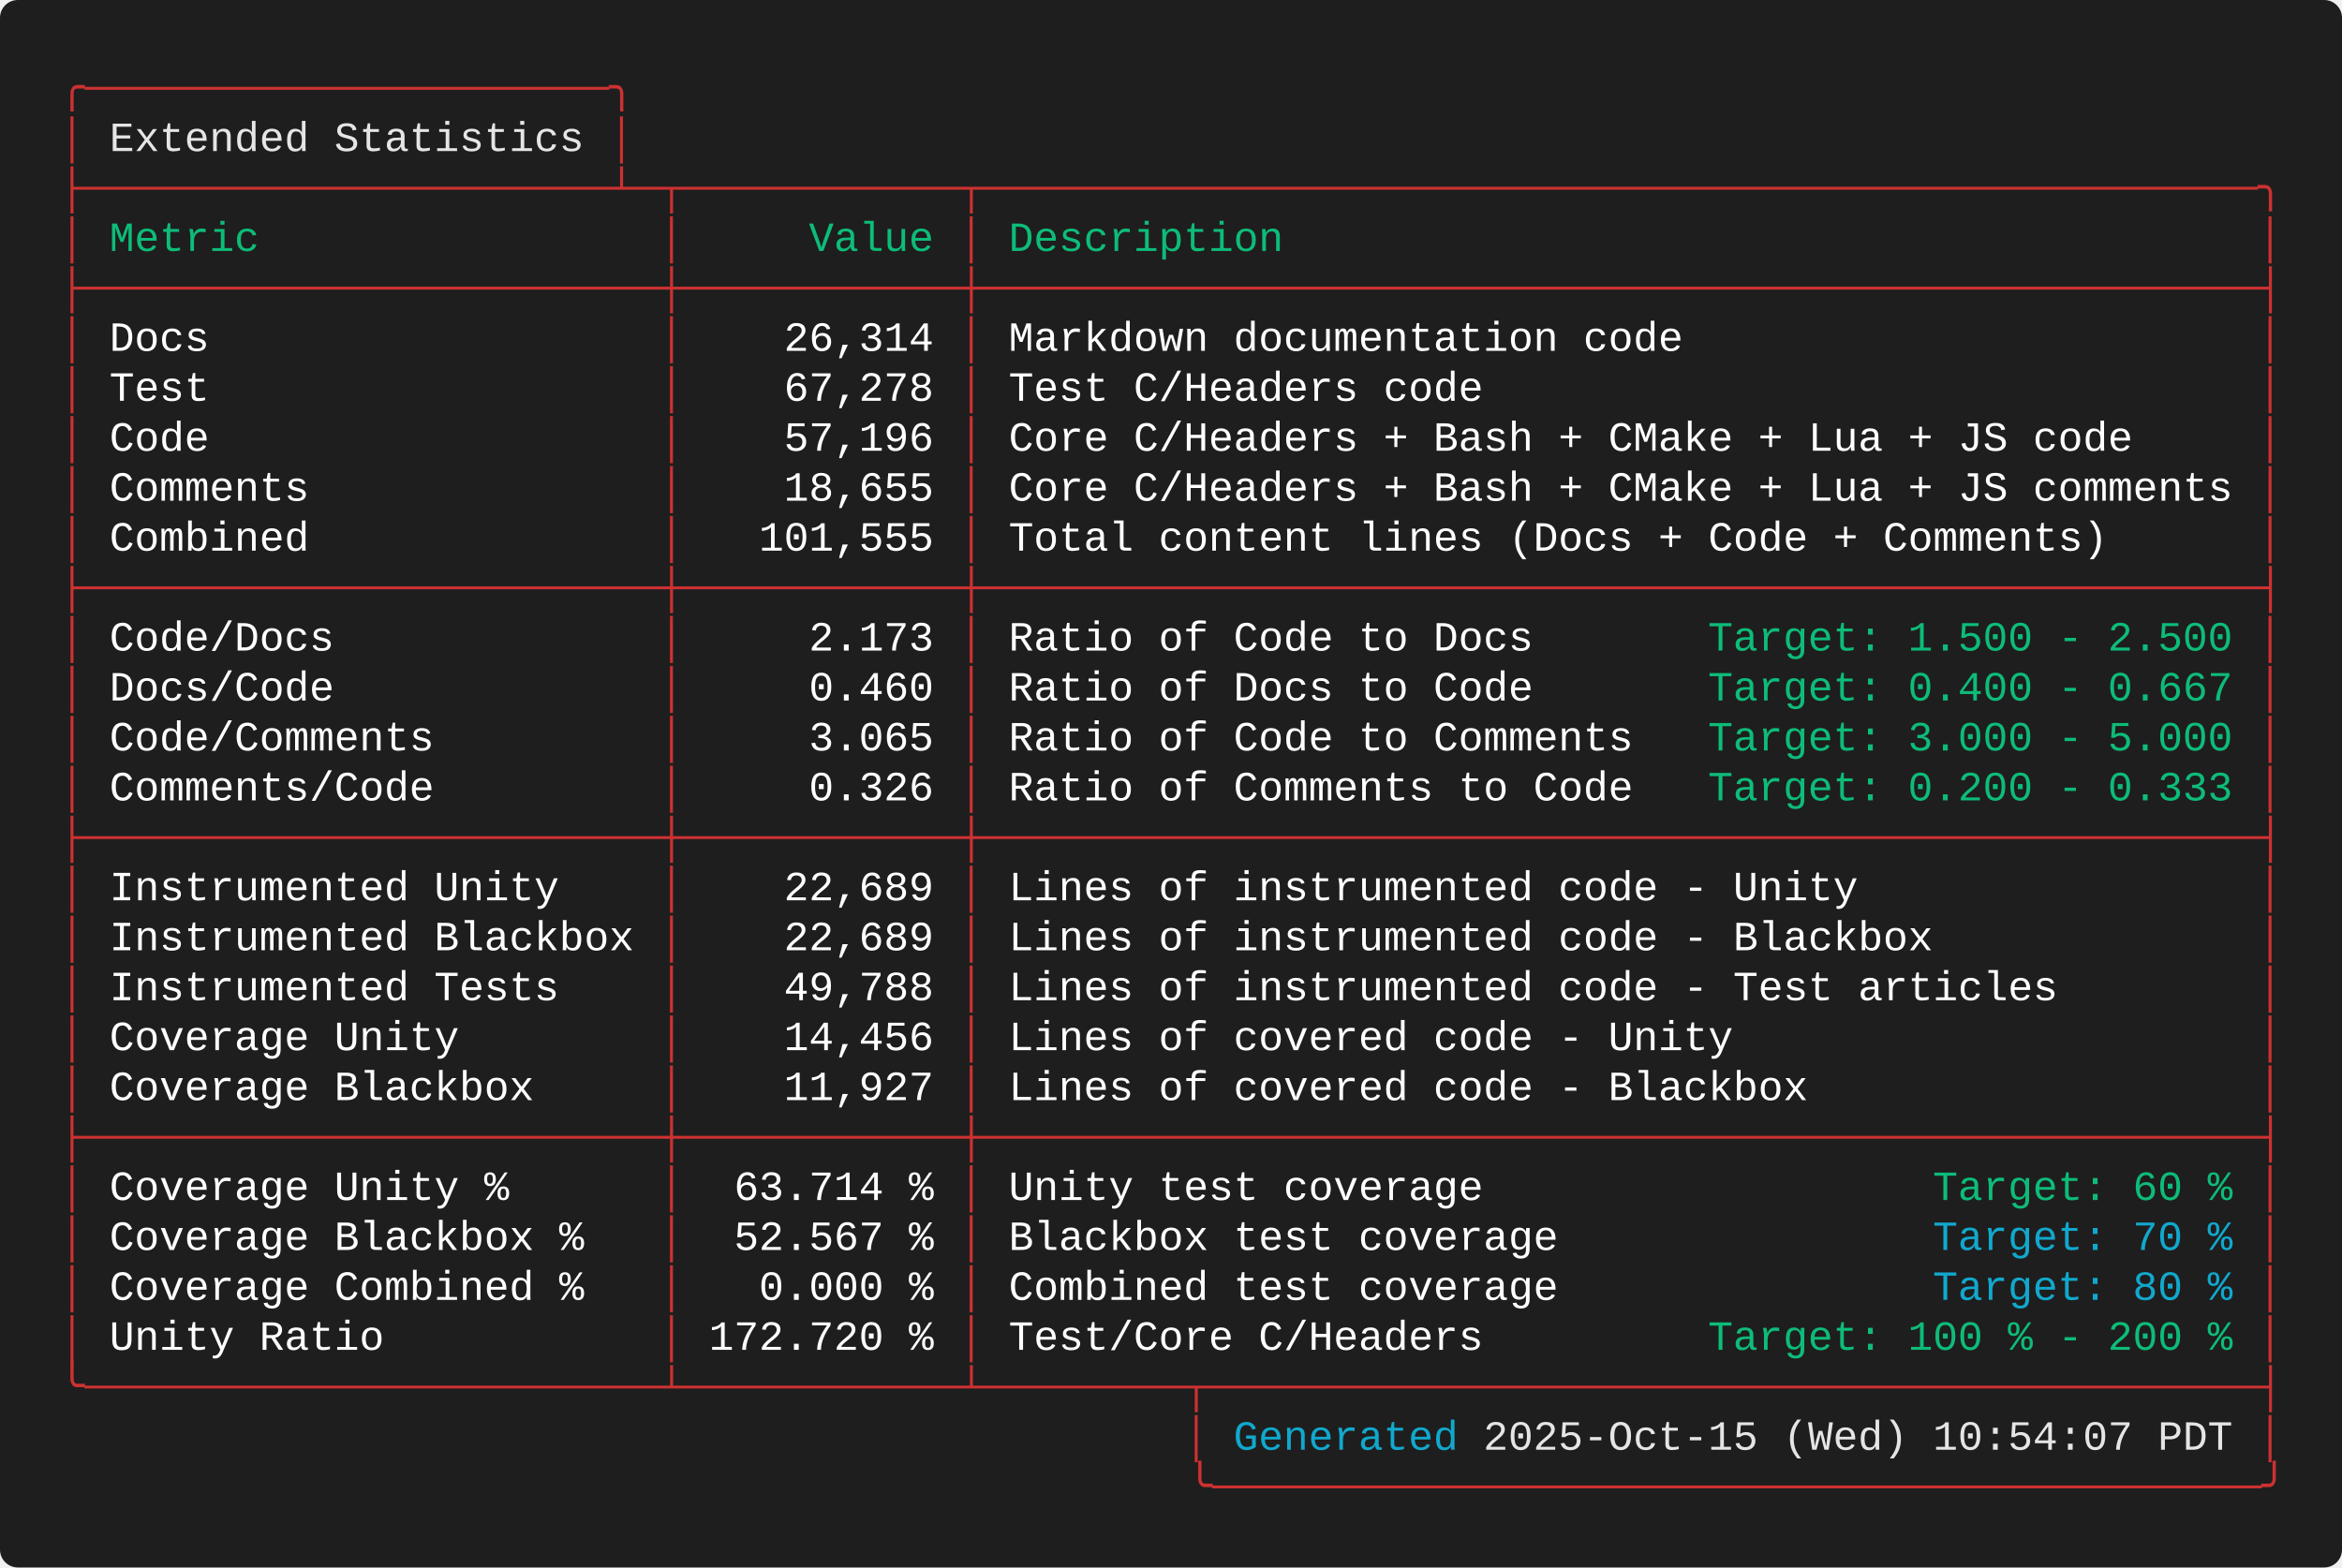
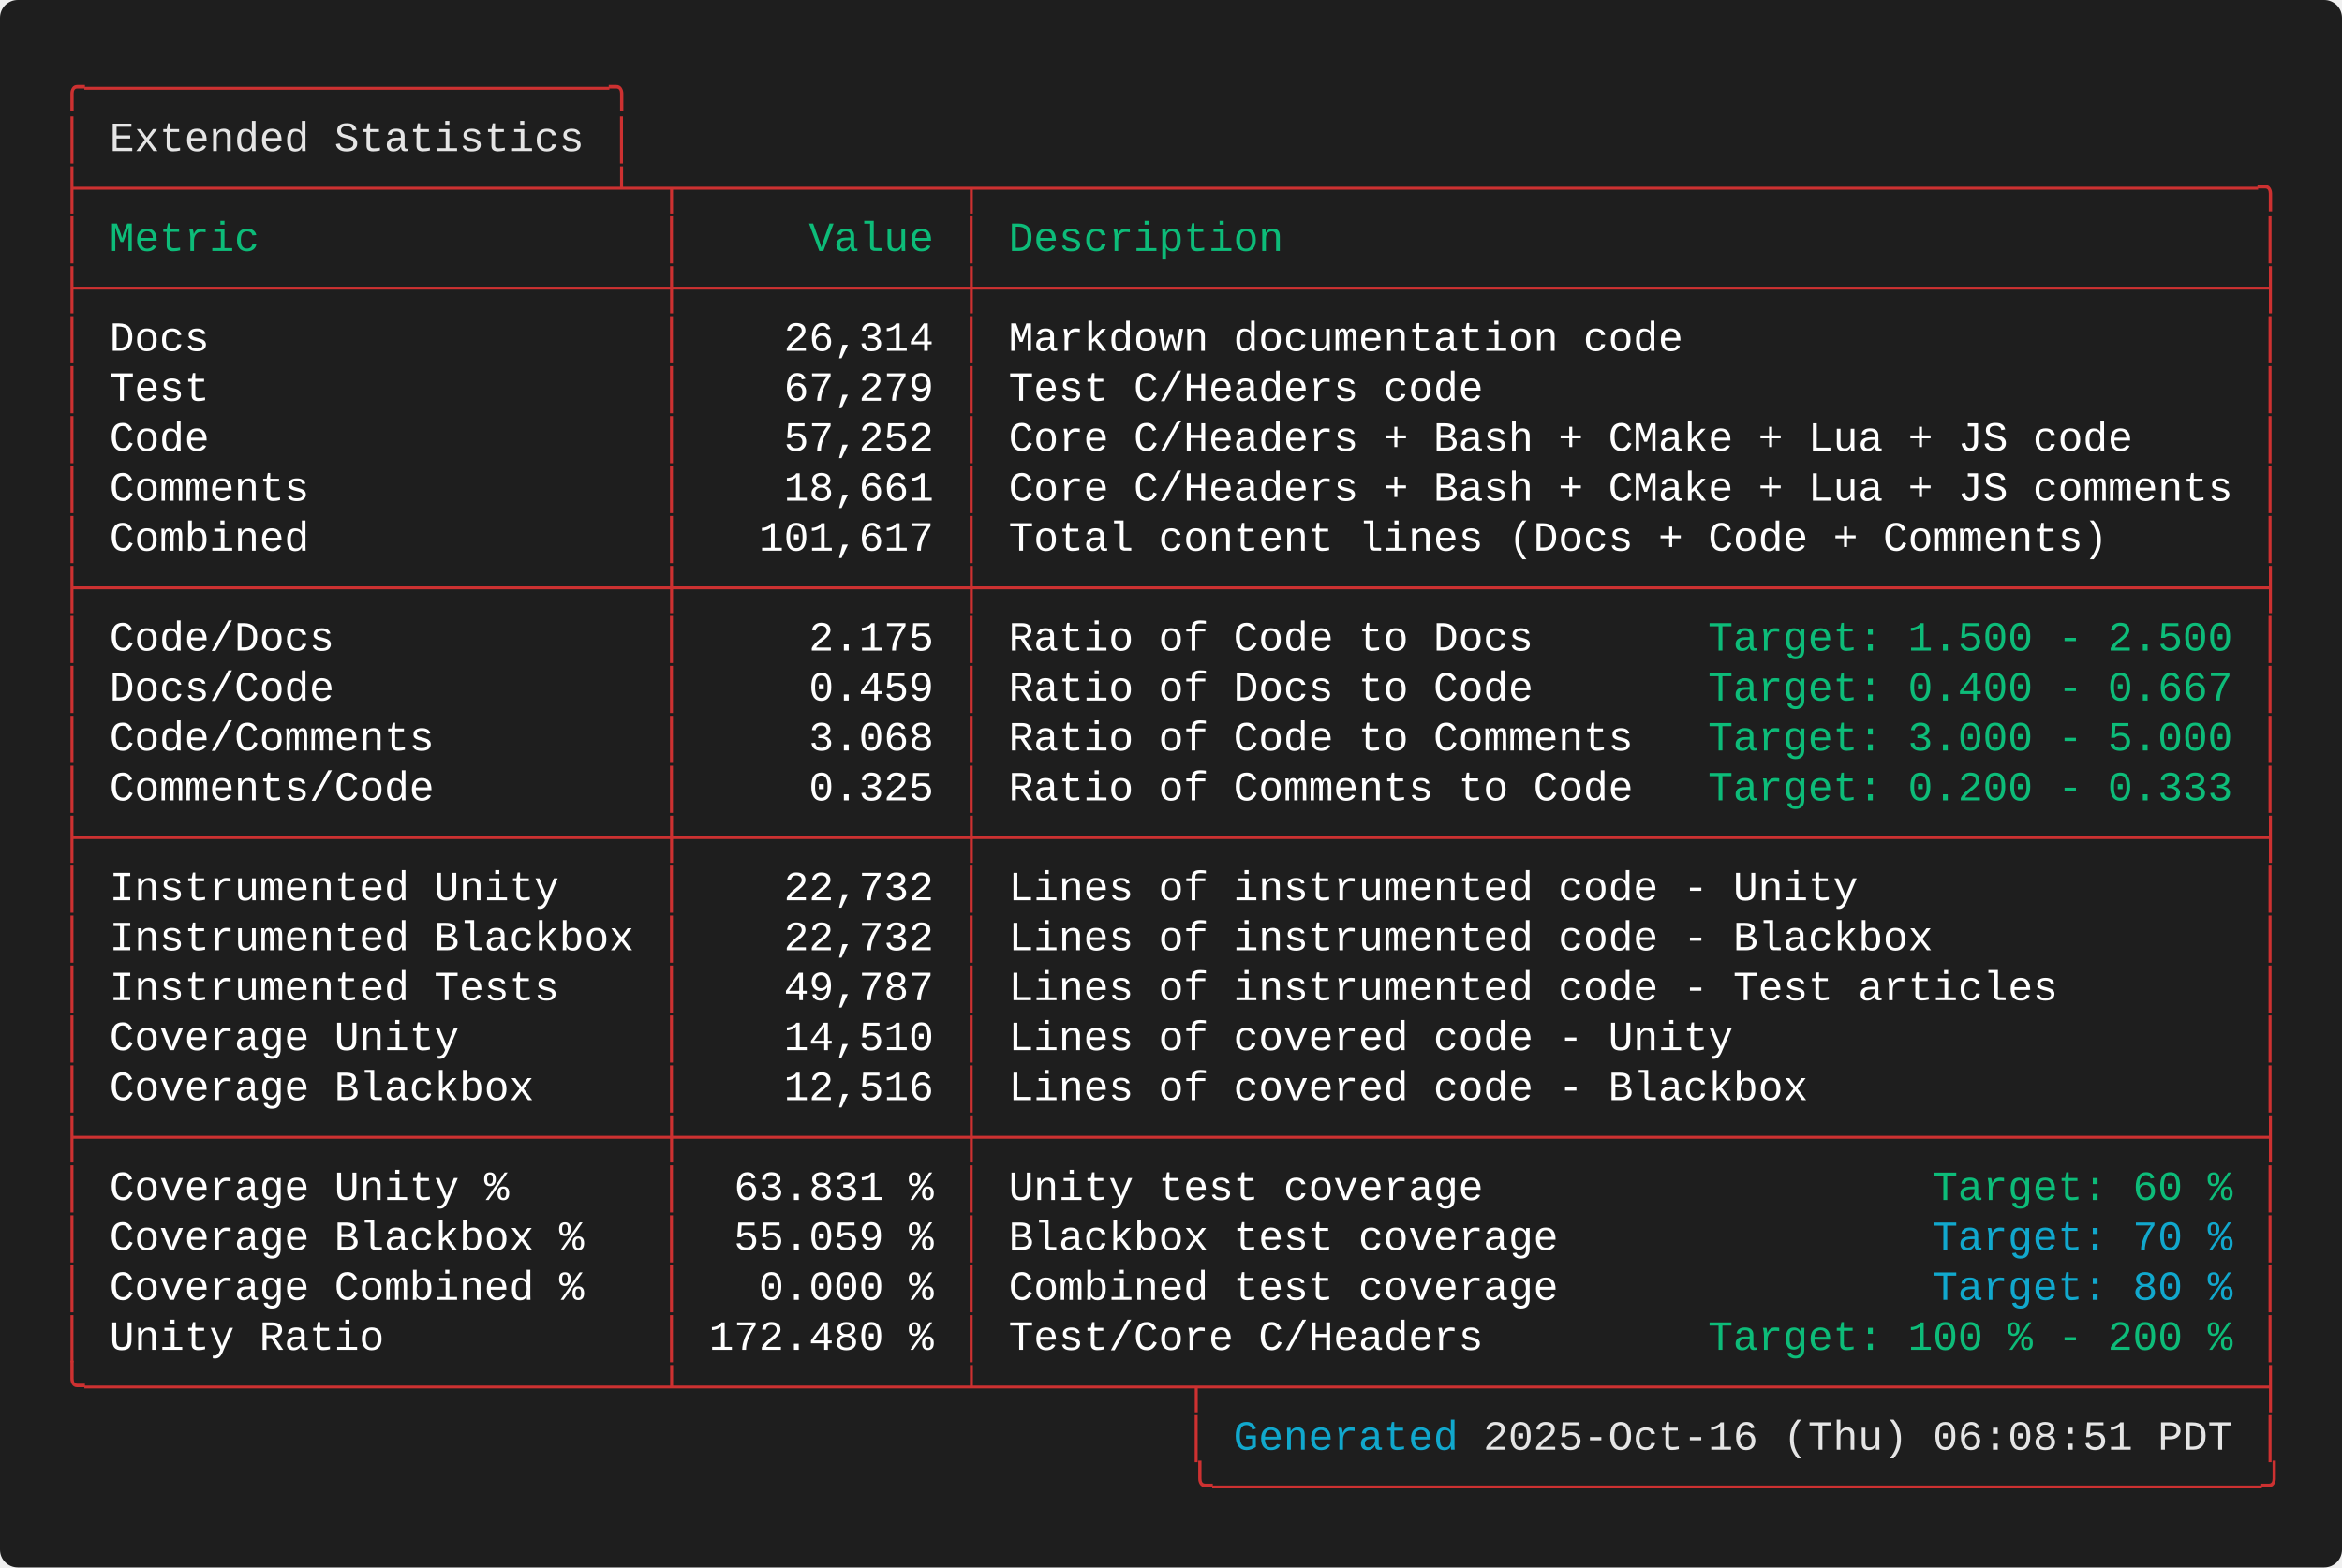
<svg xmlns="http://www.w3.org/2000/svg" width="787.60" height="527.20" viewBox="0 0 787.60 527.20">
  <defs>
    <style type="text/css">.terminal-text { font-family: 'Consolas', 'Consolas', 'Monaco', 'Courier New', monospace; }</style>
  </defs>
  <rect width="100%" height="100%" fill="#1e1e1e" rx="6" />
  <text x="20.00" y="34.00" font-size="14" class="terminal-text" xml:space="preserve" textLength="193.20" lengthAdjust="spacingAndGlyphs" fill="#cd3131">╭─────────────────────╮</text>
  <text x="20.00" y="50.80" font-size="14" class="terminal-text" xml:space="preserve" textLength="16.80" lengthAdjust="spacingAndGlyphs" fill="#cd3131">│ </text>
  <text x="36.80" y="50.80" font-size="14" class="terminal-text" xml:space="preserve" textLength="159.60" lengthAdjust="spacingAndGlyphs" fill="#e5e5e5">Extended Statistics</text>
  <text x="196.40" y="50.80" font-size="14" class="terminal-text" xml:space="preserve" textLength="8.40" lengthAdjust="spacingAndGlyphs" fill="#ffffff"> </text>
  <text x="204.80" y="50.80" font-size="14" class="terminal-text" xml:space="preserve" textLength="8.40" lengthAdjust="spacingAndGlyphs" fill="#cd3131">│</text>
  <text x="20.00" y="67.60" font-size="14" class="terminal-text" xml:space="preserve" textLength="747.60" lengthAdjust="spacingAndGlyphs" fill="#cd3131">├─────────────────────┴─┬───────────┬───────────────────────────────────────────────────╮</text>
  <text x="20.00" y="84.40" font-size="14" class="terminal-text" xml:space="preserve" textLength="8.40" lengthAdjust="spacingAndGlyphs" fill="#cd3131">│</text>
  <text x="28.40" y="84.40" font-size="14" class="terminal-text" xml:space="preserve" textLength="193.20" lengthAdjust="spacingAndGlyphs" fill="#0dbc79"> Metric                </text>
  <text x="221.60" y="84.40" font-size="14" class="terminal-text" xml:space="preserve" textLength="8.40" lengthAdjust="spacingAndGlyphs" fill="#cd3131">│</text>
  <text x="230.00" y="84.40" font-size="14" class="terminal-text" xml:space="preserve" textLength="92.40" lengthAdjust="spacingAndGlyphs" fill="#0dbc79">     Value </text>
  <text x="322.40" y="84.40" font-size="14" class="terminal-text" xml:space="preserve" textLength="8.40" lengthAdjust="spacingAndGlyphs" fill="#cd3131">│</text>
  <text x="330.80" y="84.40" font-size="14" class="terminal-text" xml:space="preserve" textLength="428.40" lengthAdjust="spacingAndGlyphs" fill="#0dbc79"> Description                                       </text>
  <text x="759.20" y="84.40" font-size="14" class="terminal-text" xml:space="preserve" textLength="8.40" lengthAdjust="spacingAndGlyphs" fill="#cd3131">│</text>
  <text x="20.00" y="101.20" font-size="14" class="terminal-text" xml:space="preserve" textLength="747.60" lengthAdjust="spacingAndGlyphs" fill="#cd3131">├───────────────────────┼───────────┼───────────────────────────────────────────────────┤</text>
  <text x="20.00" y="118.00" font-size="14" class="terminal-text" xml:space="preserve" textLength="8.40" lengthAdjust="spacingAndGlyphs" fill="#cd3131">│</text>
  <text x="28.40" y="118.00" font-size="14" class="terminal-text" xml:space="preserve" textLength="193.20" lengthAdjust="spacingAndGlyphs" fill="#ffffff"> Docs                  </text>
  <text x="221.60" y="118.00" font-size="14" class="terminal-text" xml:space="preserve" textLength="8.40" lengthAdjust="spacingAndGlyphs" fill="#cd3131">│</text>
  <text x="230.00" y="118.00" font-size="14" class="terminal-text" xml:space="preserve" textLength="92.40" lengthAdjust="spacingAndGlyphs" fill="#ffffff">    26,314 </text>
  <text x="322.40" y="118.00" font-size="14" class="terminal-text" xml:space="preserve" textLength="8.40" lengthAdjust="spacingAndGlyphs" fill="#cd3131">│</text>
  <text x="330.80" y="118.00" font-size="14" class="terminal-text" xml:space="preserve" textLength="428.40" lengthAdjust="spacingAndGlyphs" fill="#ffffff"> Markdown documentation code                       </text>
  <text x="759.20" y="118.00" font-size="14" class="terminal-text" xml:space="preserve" textLength="8.40" lengthAdjust="spacingAndGlyphs" fill="#cd3131">│</text>
  <text x="20.00" y="134.80" font-size="14" class="terminal-text" xml:space="preserve" textLength="8.40" lengthAdjust="spacingAndGlyphs" fill="#cd3131">│</text>
  <text x="28.40" y="134.80" font-size="14" class="terminal-text" xml:space="preserve" textLength="193.20" lengthAdjust="spacingAndGlyphs" fill="#ffffff"> Test                  </text>
  <text x="221.60" y="134.80" font-size="14" class="terminal-text" xml:space="preserve" textLength="8.40" lengthAdjust="spacingAndGlyphs" fill="#cd3131">│</text>
-   <text x="230.00" y="134.80" font-size="14" class="terminal-text" xml:space="preserve" textLength="92.40" lengthAdjust="spacingAndGlyphs" fill="#ffffff">    67,278 </text>
+   <text x="230.00" y="134.80" font-size="14" class="terminal-text" xml:space="preserve" textLength="92.40" lengthAdjust="spacingAndGlyphs" fill="#ffffff">    67,279 </text>
  <text x="322.40" y="134.80" font-size="14" class="terminal-text" xml:space="preserve" textLength="8.40" lengthAdjust="spacingAndGlyphs" fill="#cd3131">│</text>
  <text x="330.80" y="134.80" font-size="14" class="terminal-text" xml:space="preserve" textLength="428.40" lengthAdjust="spacingAndGlyphs" fill="#ffffff"> Test C/Headers code                               </text>
  <text x="759.20" y="134.80" font-size="14" class="terminal-text" xml:space="preserve" textLength="8.40" lengthAdjust="spacingAndGlyphs" fill="#cd3131">│</text>
  <text x="20.00" y="151.60" font-size="14" class="terminal-text" xml:space="preserve" textLength="8.40" lengthAdjust="spacingAndGlyphs" fill="#cd3131">│</text>
  <text x="28.40" y="151.60" font-size="14" class="terminal-text" xml:space="preserve" textLength="193.20" lengthAdjust="spacingAndGlyphs" fill="#ffffff"> Code                  </text>
  <text x="221.60" y="151.60" font-size="14" class="terminal-text" xml:space="preserve" textLength="8.40" lengthAdjust="spacingAndGlyphs" fill="#cd3131">│</text>
-   <text x="230.00" y="151.60" font-size="14" class="terminal-text" xml:space="preserve" textLength="92.40" lengthAdjust="spacingAndGlyphs" fill="#ffffff">    57,196 </text>
+   <text x="230.00" y="151.60" font-size="14" class="terminal-text" xml:space="preserve" textLength="92.40" lengthAdjust="spacingAndGlyphs" fill="#ffffff">    57,252 </text>
  <text x="322.40" y="151.60" font-size="14" class="terminal-text" xml:space="preserve" textLength="8.40" lengthAdjust="spacingAndGlyphs" fill="#cd3131">│</text>
  <text x="330.80" y="151.60" font-size="14" class="terminal-text" xml:space="preserve" textLength="428.40" lengthAdjust="spacingAndGlyphs" fill="#ffffff"> Core C/Headers + Bash + CMake + Lua + JS code     </text>
  <text x="759.20" y="151.60" font-size="14" class="terminal-text" xml:space="preserve" textLength="8.40" lengthAdjust="spacingAndGlyphs" fill="#cd3131">│</text>
  <text x="20.00" y="168.40" font-size="14" class="terminal-text" xml:space="preserve" textLength="8.40" lengthAdjust="spacingAndGlyphs" fill="#cd3131">│</text>
  <text x="28.40" y="168.40" font-size="14" class="terminal-text" xml:space="preserve" textLength="193.20" lengthAdjust="spacingAndGlyphs" fill="#ffffff"> Comments              </text>
  <text x="221.60" y="168.40" font-size="14" class="terminal-text" xml:space="preserve" textLength="8.40" lengthAdjust="spacingAndGlyphs" fill="#cd3131">│</text>
-   <text x="230.00" y="168.40" font-size="14" class="terminal-text" xml:space="preserve" textLength="92.40" lengthAdjust="spacingAndGlyphs" fill="#ffffff">    18,655 </text>
+   <text x="230.00" y="168.40" font-size="14" class="terminal-text" xml:space="preserve" textLength="92.40" lengthAdjust="spacingAndGlyphs" fill="#ffffff">    18,661 </text>
  <text x="322.40" y="168.40" font-size="14" class="terminal-text" xml:space="preserve" textLength="8.40" lengthAdjust="spacingAndGlyphs" fill="#cd3131">│</text>
  <text x="330.80" y="168.40" font-size="14" class="terminal-text" xml:space="preserve" textLength="428.40" lengthAdjust="spacingAndGlyphs" fill="#ffffff"> Core C/Headers + Bash + CMake + Lua + JS comments </text>
  <text x="759.20" y="168.40" font-size="14" class="terminal-text" xml:space="preserve" textLength="8.40" lengthAdjust="spacingAndGlyphs" fill="#cd3131">│</text>
  <text x="20.00" y="185.20" font-size="14" class="terminal-text" xml:space="preserve" textLength="8.40" lengthAdjust="spacingAndGlyphs" fill="#cd3131">│</text>
  <text x="28.40" y="185.20" font-size="14" class="terminal-text" xml:space="preserve" textLength="193.20" lengthAdjust="spacingAndGlyphs" fill="#ffffff"> Combined              </text>
  <text x="221.60" y="185.20" font-size="14" class="terminal-text" xml:space="preserve" textLength="8.40" lengthAdjust="spacingAndGlyphs" fill="#cd3131">│</text>
-   <text x="230.00" y="185.20" font-size="14" class="terminal-text" xml:space="preserve" textLength="92.40" lengthAdjust="spacingAndGlyphs" fill="#ffffff">   101,555 </text>
+   <text x="230.00" y="185.20" font-size="14" class="terminal-text" xml:space="preserve" textLength="92.40" lengthAdjust="spacingAndGlyphs" fill="#ffffff">   101,617 </text>
  <text x="322.40" y="185.20" font-size="14" class="terminal-text" xml:space="preserve" textLength="8.40" lengthAdjust="spacingAndGlyphs" fill="#cd3131">│</text>
  <text x="330.80" y="185.20" font-size="14" class="terminal-text" xml:space="preserve" textLength="428.40" lengthAdjust="spacingAndGlyphs" fill="#ffffff"> Total content lines (Docs + Code + Comments)      </text>
  <text x="759.20" y="185.20" font-size="14" class="terminal-text" xml:space="preserve" textLength="8.40" lengthAdjust="spacingAndGlyphs" fill="#cd3131">│</text>
  <text x="20.00" y="202.00" font-size="14" class="terminal-text" xml:space="preserve" textLength="747.60" lengthAdjust="spacingAndGlyphs" fill="#cd3131">├───────────────────────┼───────────┼───────────────────────────────────────────────────┤</text>
  <text x="20.00" y="218.80" font-size="14" class="terminal-text" xml:space="preserve" textLength="8.40" lengthAdjust="spacingAndGlyphs" fill="#cd3131">│</text>
  <text x="28.40" y="218.80" font-size="14" class="terminal-text" xml:space="preserve" textLength="193.20" lengthAdjust="spacingAndGlyphs" fill="#ffffff"> Code/Docs             </text>
  <text x="221.60" y="218.80" font-size="14" class="terminal-text" xml:space="preserve" textLength="8.40" lengthAdjust="spacingAndGlyphs" fill="#cd3131">│</text>
-   <text x="230.00" y="218.80" font-size="14" class="terminal-text" xml:space="preserve" textLength="92.40" lengthAdjust="spacingAndGlyphs" fill="#ffffff">     2.173 </text>
+   <text x="230.00" y="218.80" font-size="14" class="terminal-text" xml:space="preserve" textLength="92.40" lengthAdjust="spacingAndGlyphs" fill="#ffffff">     2.175 </text>
  <text x="322.40" y="218.80" font-size="14" class="terminal-text" xml:space="preserve" textLength="8.40" lengthAdjust="spacingAndGlyphs" fill="#cd3131">│</text>
  <text x="330.80" y="218.80" font-size="14" class="terminal-text" xml:space="preserve" textLength="243.60" lengthAdjust="spacingAndGlyphs" fill="#ffffff"> Ratio of Code to Docs       </text>
  <text x="574.40" y="218.80" font-size="14" class="terminal-text" xml:space="preserve" textLength="176.40" lengthAdjust="spacingAndGlyphs" fill="#0dbc79">Target: 1.500 - 2.500</text>
  <text x="750.80" y="218.80" font-size="14" class="terminal-text" xml:space="preserve" textLength="8.40" lengthAdjust="spacingAndGlyphs" fill="#ffffff"> </text>
  <text x="759.20" y="218.80" font-size="14" class="terminal-text" xml:space="preserve" textLength="8.40" lengthAdjust="spacingAndGlyphs" fill="#cd3131">│</text>
  <text x="20.00" y="235.60" font-size="14" class="terminal-text" xml:space="preserve" textLength="8.40" lengthAdjust="spacingAndGlyphs" fill="#cd3131">│</text>
  <text x="28.40" y="235.60" font-size="14" class="terminal-text" xml:space="preserve" textLength="193.20" lengthAdjust="spacingAndGlyphs" fill="#ffffff"> Docs/Code             </text>
  <text x="221.60" y="235.60" font-size="14" class="terminal-text" xml:space="preserve" textLength="8.40" lengthAdjust="spacingAndGlyphs" fill="#cd3131">│</text>
-   <text x="230.00" y="235.60" font-size="14" class="terminal-text" xml:space="preserve" textLength="92.40" lengthAdjust="spacingAndGlyphs" fill="#ffffff">     0.460 </text>
+   <text x="230.00" y="235.60" font-size="14" class="terminal-text" xml:space="preserve" textLength="92.40" lengthAdjust="spacingAndGlyphs" fill="#ffffff">     0.459 </text>
  <text x="322.40" y="235.60" font-size="14" class="terminal-text" xml:space="preserve" textLength="8.40" lengthAdjust="spacingAndGlyphs" fill="#cd3131">│</text>
  <text x="330.80" y="235.60" font-size="14" class="terminal-text" xml:space="preserve" textLength="243.60" lengthAdjust="spacingAndGlyphs" fill="#ffffff"> Ratio of Docs to Code       </text>
  <text x="574.40" y="235.60" font-size="14" class="terminal-text" xml:space="preserve" textLength="176.40" lengthAdjust="spacingAndGlyphs" fill="#0dbc79">Target: 0.400 - 0.667</text>
  <text x="750.80" y="235.60" font-size="14" class="terminal-text" xml:space="preserve" textLength="8.40" lengthAdjust="spacingAndGlyphs" fill="#ffffff"> </text>
  <text x="759.20" y="235.60" font-size="14" class="terminal-text" xml:space="preserve" textLength="8.40" lengthAdjust="spacingAndGlyphs" fill="#cd3131">│</text>
  <text x="20.00" y="252.40" font-size="14" class="terminal-text" xml:space="preserve" textLength="8.40" lengthAdjust="spacingAndGlyphs" fill="#cd3131">│</text>
  <text x="28.40" y="252.40" font-size="14" class="terminal-text" xml:space="preserve" textLength="193.20" lengthAdjust="spacingAndGlyphs" fill="#ffffff"> Code/Comments         </text>
  <text x="221.60" y="252.40" font-size="14" class="terminal-text" xml:space="preserve" textLength="8.40" lengthAdjust="spacingAndGlyphs" fill="#cd3131">│</text>
-   <text x="230.00" y="252.40" font-size="14" class="terminal-text" xml:space="preserve" textLength="92.40" lengthAdjust="spacingAndGlyphs" fill="#ffffff">     3.065 </text>
+   <text x="230.00" y="252.40" font-size="14" class="terminal-text" xml:space="preserve" textLength="92.40" lengthAdjust="spacingAndGlyphs" fill="#ffffff">     3.068 </text>
  <text x="322.40" y="252.40" font-size="14" class="terminal-text" xml:space="preserve" textLength="8.40" lengthAdjust="spacingAndGlyphs" fill="#cd3131">│</text>
  <text x="330.80" y="252.40" font-size="14" class="terminal-text" xml:space="preserve" textLength="243.60" lengthAdjust="spacingAndGlyphs" fill="#ffffff"> Ratio of Code to Comments   </text>
  <text x="574.40" y="252.40" font-size="14" class="terminal-text" xml:space="preserve" textLength="176.40" lengthAdjust="spacingAndGlyphs" fill="#0dbc79">Target: 3.000 - 5.000</text>
  <text x="750.80" y="252.40" font-size="14" class="terminal-text" xml:space="preserve" textLength="8.40" lengthAdjust="spacingAndGlyphs" fill="#ffffff"> </text>
  <text x="759.20" y="252.40" font-size="14" class="terminal-text" xml:space="preserve" textLength="8.40" lengthAdjust="spacingAndGlyphs" fill="#cd3131">│</text>
  <text x="20.00" y="269.20" font-size="14" class="terminal-text" xml:space="preserve" textLength="8.40" lengthAdjust="spacingAndGlyphs" fill="#cd3131">│</text>
  <text x="28.40" y="269.20" font-size="14" class="terminal-text" xml:space="preserve" textLength="193.20" lengthAdjust="spacingAndGlyphs" fill="#ffffff"> Comments/Code         </text>
  <text x="221.60" y="269.20" font-size="14" class="terminal-text" xml:space="preserve" textLength="8.40" lengthAdjust="spacingAndGlyphs" fill="#cd3131">│</text>
-   <text x="230.00" y="269.20" font-size="14" class="terminal-text" xml:space="preserve" textLength="92.40" lengthAdjust="spacingAndGlyphs" fill="#ffffff">     0.326 </text>
+   <text x="230.00" y="269.20" font-size="14" class="terminal-text" xml:space="preserve" textLength="92.40" lengthAdjust="spacingAndGlyphs" fill="#ffffff">     0.325 </text>
  <text x="322.40" y="269.20" font-size="14" class="terminal-text" xml:space="preserve" textLength="8.40" lengthAdjust="spacingAndGlyphs" fill="#cd3131">│</text>
  <text x="330.80" y="269.20" font-size="14" class="terminal-text" xml:space="preserve" textLength="243.60" lengthAdjust="spacingAndGlyphs" fill="#ffffff"> Ratio of Comments to Code   </text>
  <text x="574.40" y="269.20" font-size="14" class="terminal-text" xml:space="preserve" textLength="176.40" lengthAdjust="spacingAndGlyphs" fill="#0dbc79">Target: 0.200 - 0.333</text>
  <text x="750.80" y="269.20" font-size="14" class="terminal-text" xml:space="preserve" textLength="8.40" lengthAdjust="spacingAndGlyphs" fill="#ffffff"> </text>
  <text x="759.20" y="269.20" font-size="14" class="terminal-text" xml:space="preserve" textLength="8.40" lengthAdjust="spacingAndGlyphs" fill="#cd3131">│</text>
  <text x="20.00" y="286.00" font-size="14" class="terminal-text" xml:space="preserve" textLength="747.60" lengthAdjust="spacingAndGlyphs" fill="#cd3131">├───────────────────────┼───────────┼───────────────────────────────────────────────────┤</text>
  <text x="20.00" y="302.80" font-size="14" class="terminal-text" xml:space="preserve" textLength="8.40" lengthAdjust="spacingAndGlyphs" fill="#cd3131">│</text>
  <text x="28.40" y="302.80" font-size="14" class="terminal-text" xml:space="preserve" textLength="193.20" lengthAdjust="spacingAndGlyphs" fill="#ffffff"> Instrumented Unity    </text>
  <text x="221.60" y="302.80" font-size="14" class="terminal-text" xml:space="preserve" textLength="8.40" lengthAdjust="spacingAndGlyphs" fill="#cd3131">│</text>
-   <text x="230.00" y="302.80" font-size="14" class="terminal-text" xml:space="preserve" textLength="92.40" lengthAdjust="spacingAndGlyphs" fill="#ffffff">    22,689 </text>
+   <text x="230.00" y="302.80" font-size="14" class="terminal-text" xml:space="preserve" textLength="92.40" lengthAdjust="spacingAndGlyphs" fill="#ffffff">    22,732 </text>
  <text x="322.40" y="302.80" font-size="14" class="terminal-text" xml:space="preserve" textLength="8.40" lengthAdjust="spacingAndGlyphs" fill="#cd3131">│</text>
  <text x="330.80" y="302.80" font-size="14" class="terminal-text" xml:space="preserve" textLength="428.40" lengthAdjust="spacingAndGlyphs" fill="#ffffff"> Lines of instrumented code - Unity                </text>
  <text x="759.20" y="302.80" font-size="14" class="terminal-text" xml:space="preserve" textLength="8.40" lengthAdjust="spacingAndGlyphs" fill="#cd3131">│</text>
  <text x="20.00" y="319.60" font-size="14" class="terminal-text" xml:space="preserve" textLength="8.40" lengthAdjust="spacingAndGlyphs" fill="#cd3131">│</text>
  <text x="28.40" y="319.60" font-size="14" class="terminal-text" xml:space="preserve" textLength="193.20" lengthAdjust="spacingAndGlyphs" fill="#ffffff"> Instrumented Blackbox </text>
  <text x="221.60" y="319.60" font-size="14" class="terminal-text" xml:space="preserve" textLength="8.40" lengthAdjust="spacingAndGlyphs" fill="#cd3131">│</text>
-   <text x="230.00" y="319.60" font-size="14" class="terminal-text" xml:space="preserve" textLength="92.40" lengthAdjust="spacingAndGlyphs" fill="#ffffff">    22,689 </text>
+   <text x="230.00" y="319.60" font-size="14" class="terminal-text" xml:space="preserve" textLength="92.40" lengthAdjust="spacingAndGlyphs" fill="#ffffff">    22,732 </text>
  <text x="322.40" y="319.60" font-size="14" class="terminal-text" xml:space="preserve" textLength="8.40" lengthAdjust="spacingAndGlyphs" fill="#cd3131">│</text>
  <text x="330.80" y="319.60" font-size="14" class="terminal-text" xml:space="preserve" textLength="428.40" lengthAdjust="spacingAndGlyphs" fill="#ffffff"> Lines of instrumented code - Blackbox             </text>
  <text x="759.20" y="319.60" font-size="14" class="terminal-text" xml:space="preserve" textLength="8.40" lengthAdjust="spacingAndGlyphs" fill="#cd3131">│</text>
  <text x="20.00" y="336.40" font-size="14" class="terminal-text" xml:space="preserve" textLength="8.40" lengthAdjust="spacingAndGlyphs" fill="#cd3131">│</text>
  <text x="28.40" y="336.40" font-size="14" class="terminal-text" xml:space="preserve" textLength="193.20" lengthAdjust="spacingAndGlyphs" fill="#ffffff"> Instrumented Tests    </text>
  <text x="221.60" y="336.40" font-size="14" class="terminal-text" xml:space="preserve" textLength="8.40" lengthAdjust="spacingAndGlyphs" fill="#cd3131">│</text>
-   <text x="230.00" y="336.40" font-size="14" class="terminal-text" xml:space="preserve" textLength="92.40" lengthAdjust="spacingAndGlyphs" fill="#ffffff">    49,788 </text>
+   <text x="230.00" y="336.40" font-size="14" class="terminal-text" xml:space="preserve" textLength="92.40" lengthAdjust="spacingAndGlyphs" fill="#ffffff">    49,787 </text>
  <text x="322.40" y="336.40" font-size="14" class="terminal-text" xml:space="preserve" textLength="8.40" lengthAdjust="spacingAndGlyphs" fill="#cd3131">│</text>
  <text x="330.80" y="336.40" font-size="14" class="terminal-text" xml:space="preserve" textLength="428.40" lengthAdjust="spacingAndGlyphs" fill="#ffffff"> Lines of instrumented code - Test articles        </text>
  <text x="759.20" y="336.40" font-size="14" class="terminal-text" xml:space="preserve" textLength="8.40" lengthAdjust="spacingAndGlyphs" fill="#cd3131">│</text>
  <text x="20.00" y="353.20" font-size="14" class="terminal-text" xml:space="preserve" textLength="8.40" lengthAdjust="spacingAndGlyphs" fill="#cd3131">│</text>
  <text x="28.40" y="353.20" font-size="14" class="terminal-text" xml:space="preserve" textLength="193.20" lengthAdjust="spacingAndGlyphs" fill="#ffffff"> Coverage Unity        </text>
  <text x="221.60" y="353.20" font-size="14" class="terminal-text" xml:space="preserve" textLength="8.40" lengthAdjust="spacingAndGlyphs" fill="#cd3131">│</text>
-   <text x="230.00" y="353.20" font-size="14" class="terminal-text" xml:space="preserve" textLength="92.40" lengthAdjust="spacingAndGlyphs" fill="#ffffff">    14,456 </text>
+   <text x="230.00" y="353.20" font-size="14" class="terminal-text" xml:space="preserve" textLength="92.40" lengthAdjust="spacingAndGlyphs" fill="#ffffff">    14,510 </text>
  <text x="322.40" y="353.20" font-size="14" class="terminal-text" xml:space="preserve" textLength="8.40" lengthAdjust="spacingAndGlyphs" fill="#cd3131">│</text>
  <text x="330.80" y="353.20" font-size="14" class="terminal-text" xml:space="preserve" textLength="428.40" lengthAdjust="spacingAndGlyphs" fill="#ffffff"> Lines of covered code - Unity                     </text>
  <text x="759.20" y="353.20" font-size="14" class="terminal-text" xml:space="preserve" textLength="8.40" lengthAdjust="spacingAndGlyphs" fill="#cd3131">│</text>
  <text x="20.00" y="370.00" font-size="14" class="terminal-text" xml:space="preserve" textLength="8.40" lengthAdjust="spacingAndGlyphs" fill="#cd3131">│</text>
  <text x="28.40" y="370.00" font-size="14" class="terminal-text" xml:space="preserve" textLength="193.20" lengthAdjust="spacingAndGlyphs" fill="#ffffff"> Coverage Blackbox     </text>
  <text x="221.60" y="370.00" font-size="14" class="terminal-text" xml:space="preserve" textLength="8.40" lengthAdjust="spacingAndGlyphs" fill="#cd3131">│</text>
-   <text x="230.00" y="370.00" font-size="14" class="terminal-text" xml:space="preserve" textLength="92.40" lengthAdjust="spacingAndGlyphs" fill="#ffffff">    11,927 </text>
+   <text x="230.00" y="370.00" font-size="14" class="terminal-text" xml:space="preserve" textLength="92.40" lengthAdjust="spacingAndGlyphs" fill="#ffffff">    12,516 </text>
  <text x="322.40" y="370.00" font-size="14" class="terminal-text" xml:space="preserve" textLength="8.40" lengthAdjust="spacingAndGlyphs" fill="#cd3131">│</text>
  <text x="330.80" y="370.00" font-size="14" class="terminal-text" xml:space="preserve" textLength="428.40" lengthAdjust="spacingAndGlyphs" fill="#ffffff"> Lines of covered code - Blackbox                  </text>
  <text x="759.20" y="370.00" font-size="14" class="terminal-text" xml:space="preserve" textLength="8.40" lengthAdjust="spacingAndGlyphs" fill="#cd3131">│</text>
  <text x="20.00" y="386.80" font-size="14" class="terminal-text" xml:space="preserve" textLength="747.60" lengthAdjust="spacingAndGlyphs" fill="#cd3131">├───────────────────────┼───────────┼───────────────────────────────────────────────────┤</text>
  <text x="20.00" y="403.60" font-size="14" class="terminal-text" xml:space="preserve" textLength="8.40" lengthAdjust="spacingAndGlyphs" fill="#cd3131">│</text>
  <text x="28.40" y="403.60" font-size="14" class="terminal-text" xml:space="preserve" textLength="193.20" lengthAdjust="spacingAndGlyphs" fill="#ffffff"> Coverage Unity %      </text>
  <text x="221.60" y="403.60" font-size="14" class="terminal-text" xml:space="preserve" textLength="8.40" lengthAdjust="spacingAndGlyphs" fill="#cd3131">│</text>
-   <text x="230.00" y="403.60" font-size="14" class="terminal-text" xml:space="preserve" textLength="92.40" lengthAdjust="spacingAndGlyphs" fill="#ffffff">  63.714 % </text>
+   <text x="230.00" y="403.60" font-size="14" class="terminal-text" xml:space="preserve" textLength="92.40" lengthAdjust="spacingAndGlyphs" fill="#ffffff">  63.831 % </text>
  <text x="322.40" y="403.60" font-size="14" class="terminal-text" xml:space="preserve" textLength="8.40" lengthAdjust="spacingAndGlyphs" fill="#cd3131">│</text>
  <text x="330.80" y="403.60" font-size="14" class="terminal-text" xml:space="preserve" textLength="319.20" lengthAdjust="spacingAndGlyphs" fill="#ffffff"> Unity test coverage                  </text>
  <text x="650.00" y="403.60" font-size="14" class="terminal-text" xml:space="preserve" textLength="100.80" lengthAdjust="spacingAndGlyphs" fill="#0dbc79">Target: 60 %</text>
  <text x="750.80" y="403.60" font-size="14" class="terminal-text" xml:space="preserve" textLength="8.40" lengthAdjust="spacingAndGlyphs" fill="#ffffff"> </text>
  <text x="759.20" y="403.60" font-size="14" class="terminal-text" xml:space="preserve" textLength="8.40" lengthAdjust="spacingAndGlyphs" fill="#cd3131">│</text>
  <text x="20.00" y="420.40" font-size="14" class="terminal-text" xml:space="preserve" textLength="8.40" lengthAdjust="spacingAndGlyphs" fill="#cd3131">│</text>
  <text x="28.40" y="420.40" font-size="14" class="terminal-text" xml:space="preserve" textLength="193.20" lengthAdjust="spacingAndGlyphs" fill="#ffffff"> Coverage Blackbox %   </text>
  <text x="221.60" y="420.40" font-size="14" class="terminal-text" xml:space="preserve" textLength="8.40" lengthAdjust="spacingAndGlyphs" fill="#cd3131">│</text>
-   <text x="230.00" y="420.40" font-size="14" class="terminal-text" xml:space="preserve" textLength="92.40" lengthAdjust="spacingAndGlyphs" fill="#ffffff">  52.567 % </text>
+   <text x="230.00" y="420.40" font-size="14" class="terminal-text" xml:space="preserve" textLength="92.40" lengthAdjust="spacingAndGlyphs" fill="#ffffff">  55.059 % </text>
  <text x="322.40" y="420.40" font-size="14" class="terminal-text" xml:space="preserve" textLength="8.40" lengthAdjust="spacingAndGlyphs" fill="#cd3131">│</text>
  <text x="330.80" y="420.40" font-size="14" class="terminal-text" xml:space="preserve" textLength="319.20" lengthAdjust="spacingAndGlyphs" fill="#ffffff"> Blackbox test coverage               </text>
  <text x="650.00" y="420.40" font-size="14" class="terminal-text" xml:space="preserve" textLength="100.80" lengthAdjust="spacingAndGlyphs" fill="#11a8cd">Target: 70 %</text>
  <text x="750.80" y="420.40" font-size="14" class="terminal-text" xml:space="preserve" textLength="8.40" lengthAdjust="spacingAndGlyphs" fill="#ffffff"> </text>
  <text x="759.20" y="420.40" font-size="14" class="terminal-text" xml:space="preserve" textLength="8.40" lengthAdjust="spacingAndGlyphs" fill="#cd3131">│</text>
  <text x="20.00" y="437.20" font-size="14" class="terminal-text" xml:space="preserve" textLength="8.40" lengthAdjust="spacingAndGlyphs" fill="#cd3131">│</text>
  <text x="28.40" y="437.20" font-size="14" class="terminal-text" xml:space="preserve" textLength="193.20" lengthAdjust="spacingAndGlyphs" fill="#ffffff"> Coverage Combined %   </text>
  <text x="221.60" y="437.20" font-size="14" class="terminal-text" xml:space="preserve" textLength="8.40" lengthAdjust="spacingAndGlyphs" fill="#cd3131">│</text>
  <text x="230.00" y="437.20" font-size="14" class="terminal-text" xml:space="preserve" textLength="92.40" lengthAdjust="spacingAndGlyphs" fill="#ffffff">   0.000 % </text>
  <text x="322.40" y="437.20" font-size="14" class="terminal-text" xml:space="preserve" textLength="8.40" lengthAdjust="spacingAndGlyphs" fill="#cd3131">│</text>
  <text x="330.80" y="437.20" font-size="14" class="terminal-text" xml:space="preserve" textLength="319.20" lengthAdjust="spacingAndGlyphs" fill="#ffffff"> Combined test coverage               </text>
  <text x="650.00" y="437.20" font-size="14" class="terminal-text" xml:space="preserve" textLength="100.80" lengthAdjust="spacingAndGlyphs" fill="#11a8cd">Target: 80 %</text>
  <text x="750.80" y="437.20" font-size="14" class="terminal-text" xml:space="preserve" textLength="8.40" lengthAdjust="spacingAndGlyphs" fill="#ffffff"> </text>
  <text x="759.20" y="437.20" font-size="14" class="terminal-text" xml:space="preserve" textLength="8.40" lengthAdjust="spacingAndGlyphs" fill="#cd3131">│</text>
  <text x="20.00" y="454.00" font-size="14" class="terminal-text" xml:space="preserve" textLength="8.40" lengthAdjust="spacingAndGlyphs" fill="#cd3131">│</text>
  <text x="28.40" y="454.00" font-size="14" class="terminal-text" xml:space="preserve" textLength="193.20" lengthAdjust="spacingAndGlyphs" fill="#ffffff"> Unity Ratio           </text>
  <text x="221.60" y="454.00" font-size="14" class="terminal-text" xml:space="preserve" textLength="8.40" lengthAdjust="spacingAndGlyphs" fill="#cd3131">│</text>
-   <text x="230.00" y="454.00" font-size="14" class="terminal-text" xml:space="preserve" textLength="92.40" lengthAdjust="spacingAndGlyphs" fill="#ffffff"> 172.720 % </text>
+   <text x="230.00" y="454.00" font-size="14" class="terminal-text" xml:space="preserve" textLength="92.40" lengthAdjust="spacingAndGlyphs" fill="#ffffff"> 172.480 % </text>
  <text x="322.40" y="454.00" font-size="14" class="terminal-text" xml:space="preserve" textLength="8.40" lengthAdjust="spacingAndGlyphs" fill="#cd3131">│</text>
  <text x="330.80" y="454.00" font-size="14" class="terminal-text" xml:space="preserve" textLength="243.60" lengthAdjust="spacingAndGlyphs" fill="#ffffff"> Test/Core C/Headers         </text>
  <text x="574.40" y="454.00" font-size="14" class="terminal-text" xml:space="preserve" textLength="176.40" lengthAdjust="spacingAndGlyphs" fill="#0dbc79">Target: 100 % - 200 %</text>
  <text x="750.80" y="454.00" font-size="14" class="terminal-text" xml:space="preserve" textLength="8.40" lengthAdjust="spacingAndGlyphs" fill="#ffffff"> </text>
  <text x="759.20" y="454.00" font-size="14" class="terminal-text" xml:space="preserve" textLength="8.40" lengthAdjust="spacingAndGlyphs" fill="#cd3131">│</text>
  <text x="20.00" y="470.80" font-size="14" class="terminal-text" xml:space="preserve" textLength="747.60" lengthAdjust="spacingAndGlyphs" fill="#cd3131">╰───────────────────────┴───────────┴────────┬──────────────────────────────────────────┤</text>
  <text x="20.00" y="487.60" font-size="14" class="terminal-text" xml:space="preserve" textLength="394.80" lengthAdjust="spacingAndGlyphs" fill="#cd3131">                                             │ </text>
  <text x="414.80" y="487.60" font-size="14" class="terminal-text" xml:space="preserve" textLength="75.60" lengthAdjust="spacingAndGlyphs" fill="#11a8cd">Generated</text>
-   <text x="490.40" y="487.60" font-size="14" class="terminal-text" xml:space="preserve" textLength="260.40" lengthAdjust="spacingAndGlyphs" fill="#e5e5e5"> 2025-Oct-15 (Wed) 10:54:07 PDT</text>
+   <text x="490.40" y="487.60" font-size="14" class="terminal-text" xml:space="preserve" textLength="260.40" lengthAdjust="spacingAndGlyphs" fill="#e5e5e5"> 2025-Oct-16 (Thu) 06:08:51 PDT</text>
  <text x="750.80" y="487.60" font-size="14" class="terminal-text" xml:space="preserve" textLength="8.40" lengthAdjust="spacingAndGlyphs" fill="#ffffff"> </text>
  <text x="759.20" y="487.60" font-size="14" class="terminal-text" xml:space="preserve" textLength="8.40" lengthAdjust="spacingAndGlyphs" fill="#cd3131">│</text>
  <text x="20.00" y="504.40" font-size="14" class="terminal-text" xml:space="preserve" textLength="747.60" lengthAdjust="spacingAndGlyphs" fill="#cd3131">                                             ╰──────────────────────────────────────────╯</text>
</svg>
